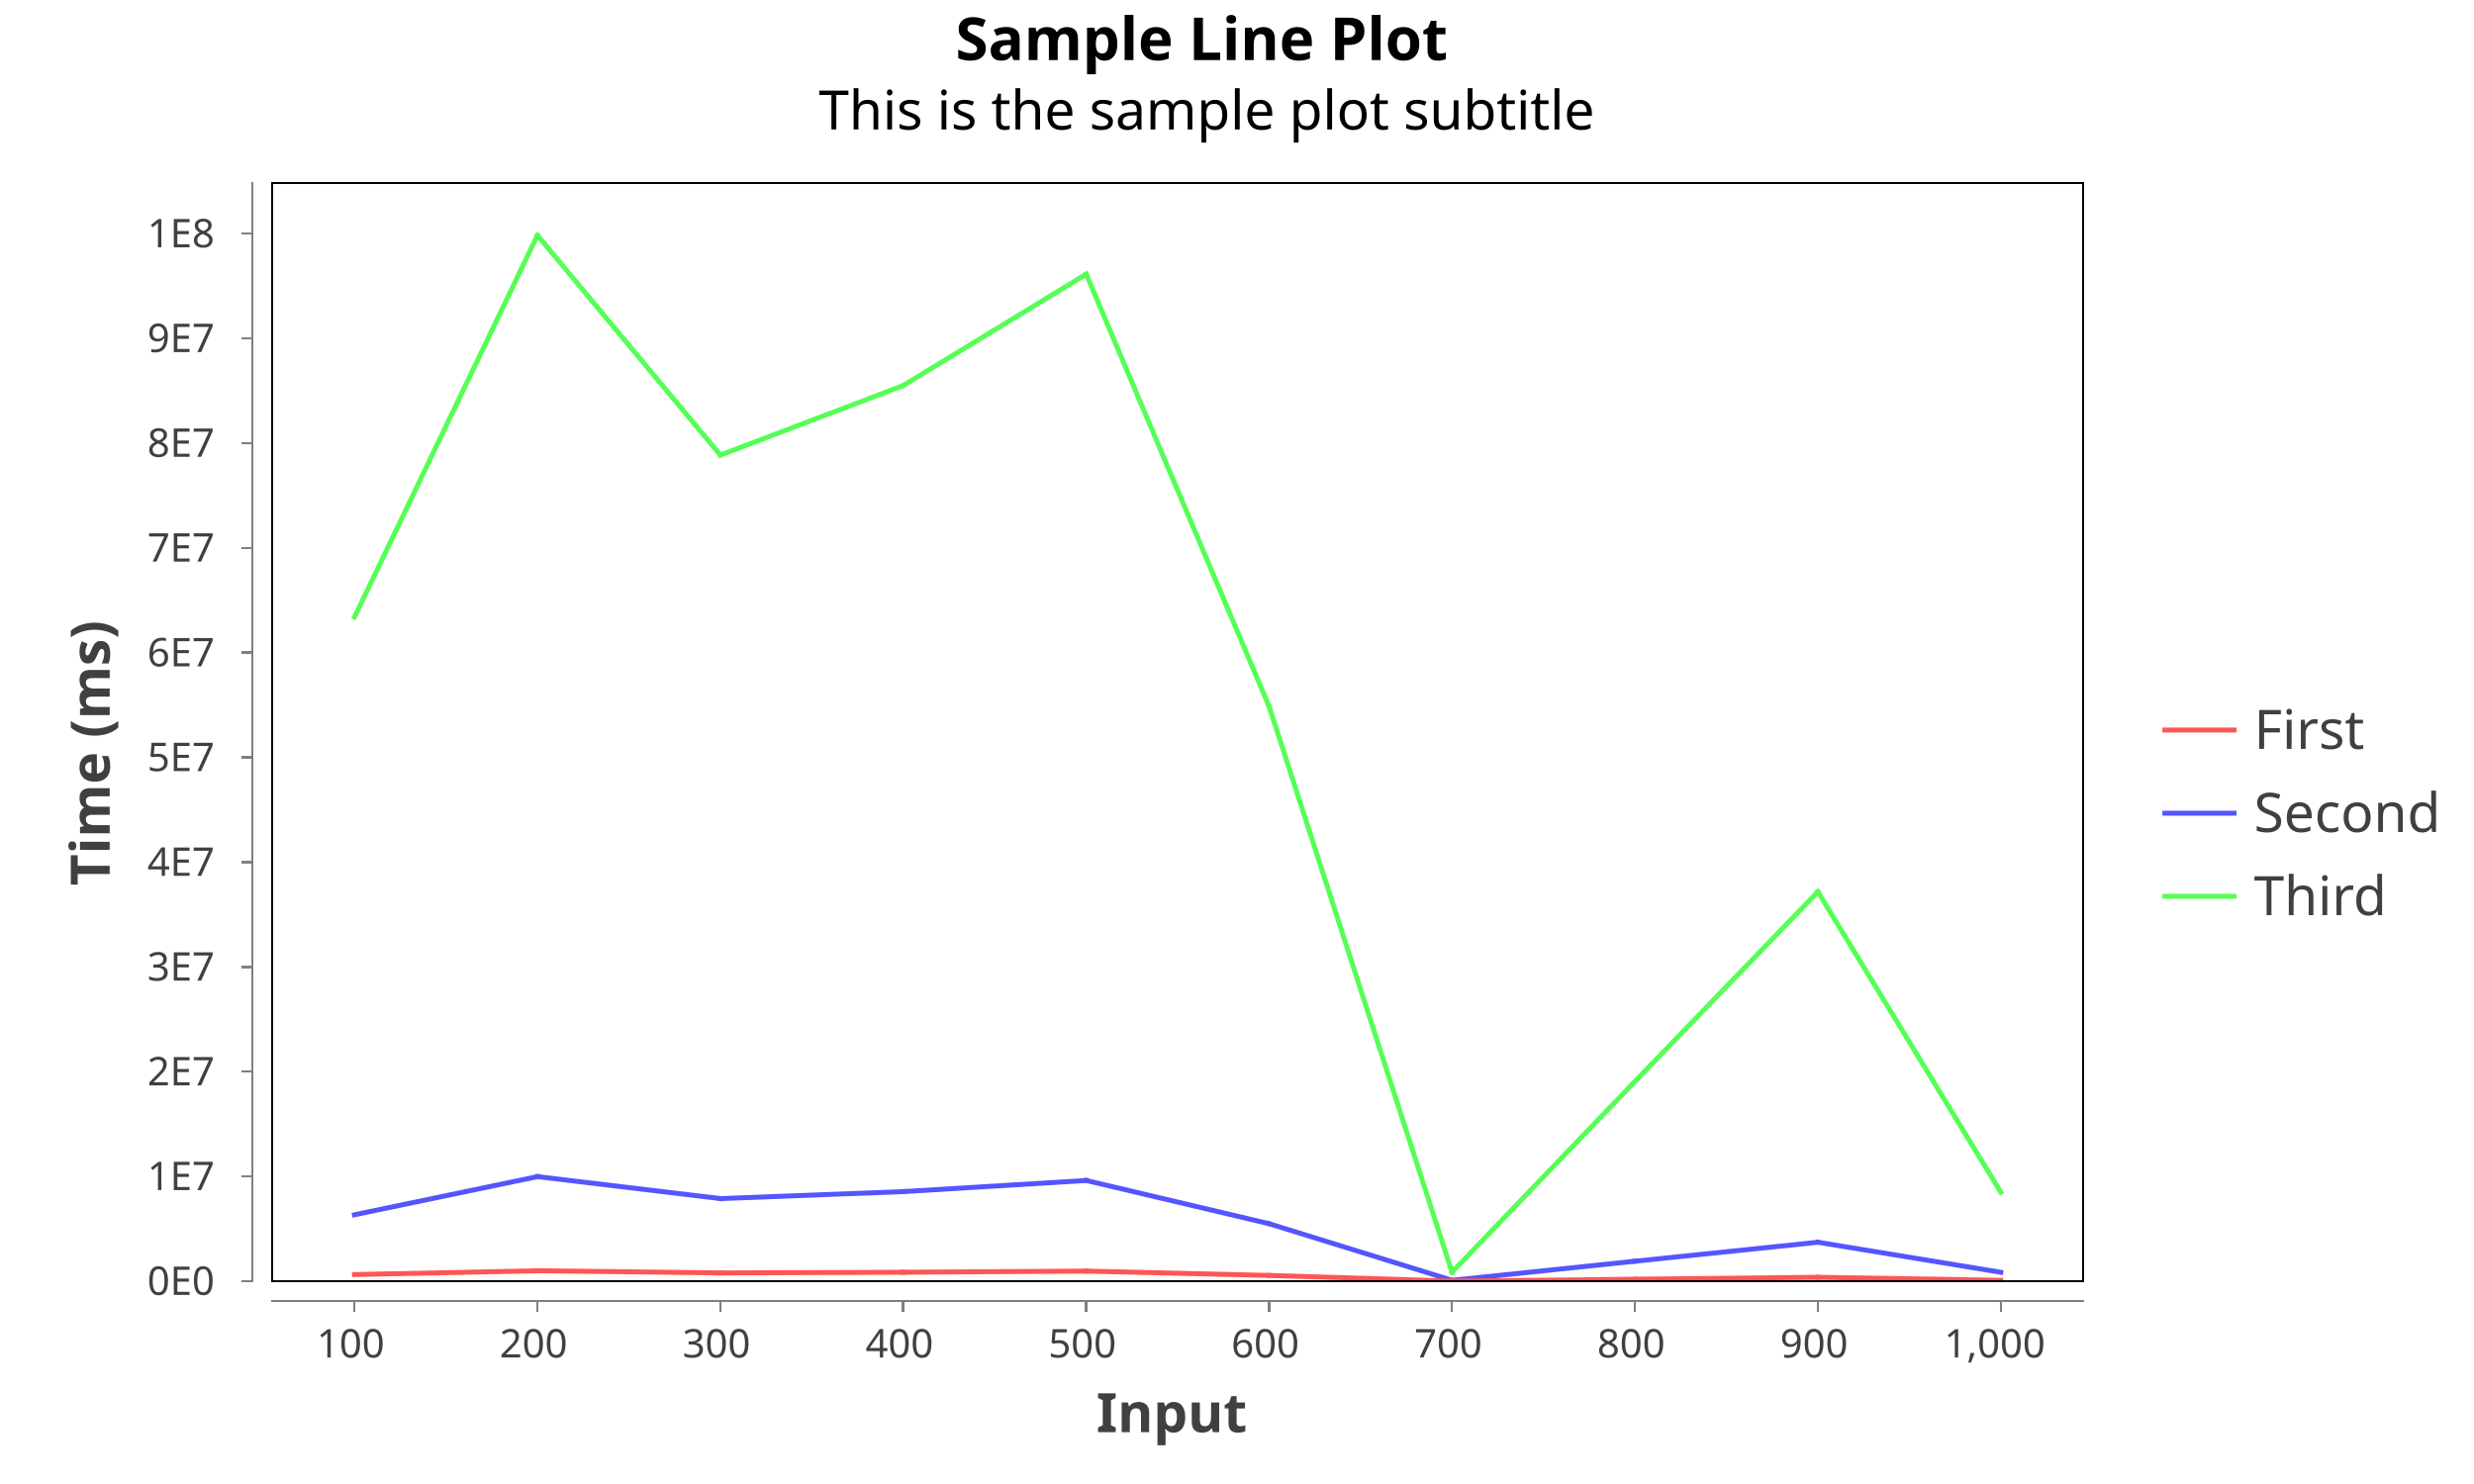
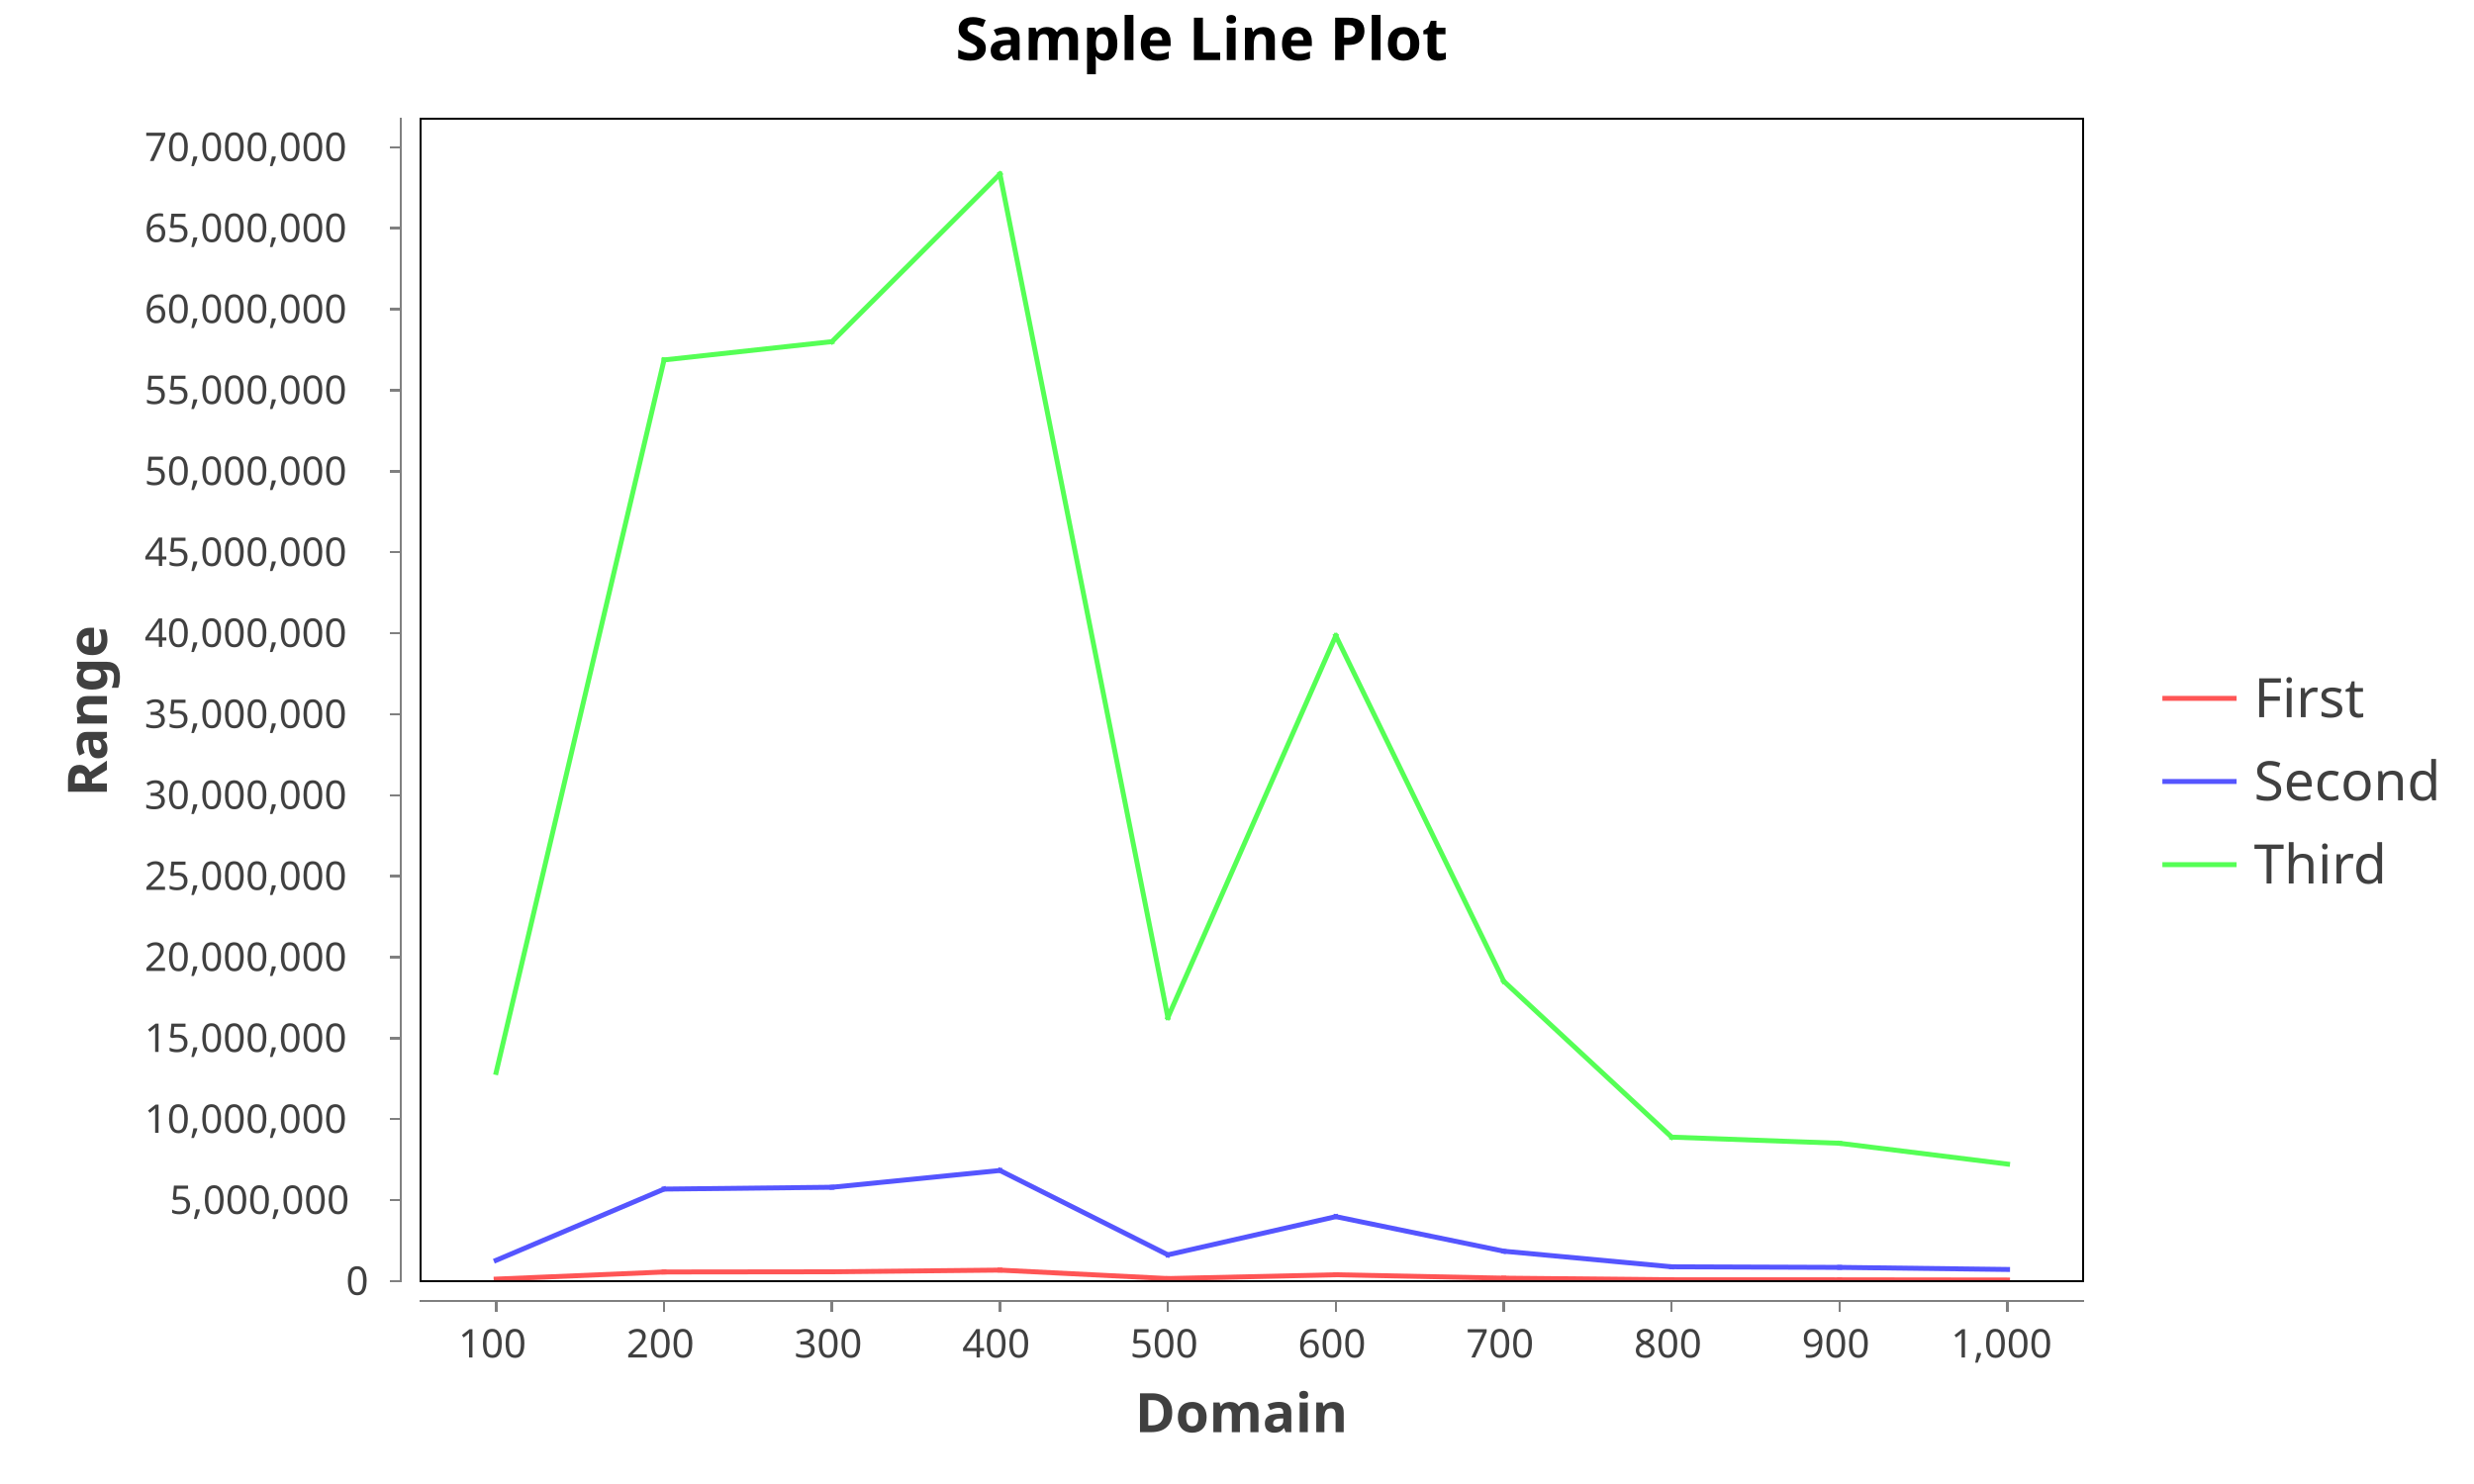
<svg xmlns="http://www.w3.org/2000/svg" width="500" height="300" text-rendering="auto" shape-rendering="auto">
  <defs>
-     <clipPath id="2156862948250clip-0">
+     <clipPath id="12282714325803clip-0">
      <path d="M 0 0 L 500 0 L 500 300 L 0 300 L 0 0 Z " />
    </clipPath>
-     <clipPath id="2156862948250clip-1">
-       <path d="M 166.36 129.64 L 166.36 629.64 L -133.64 629.64 L -133.64 129.64 L 166.36 129.64 Z " />
+     <clipPath id="12282714325803clip-1">
+       <path d="M 159.29 123.71 L 159.29 623.71 L -140.71 623.71 L -140.71 123.71 L 159.29 123.71 Z " />
    </clipPath>
-     <clipPath id="2156862948250clip-2">
-       <path d="M 55 37 L 55 259 L 421 259 L 421 37 Z " />
+     <clipPath id="12282714325803clip-2">
+       <path d="M 85 24 L 85 259 L 421 259 L 421 24 Z " />
    </clipPath>
  </defs>
-   <rect x="0" y="0" width="500" height="300" style="fill: rgb(255,255,255); fill-opacity: 1.0" transform="matrix(1,0,0,1,0,0)" clip-path="url(#2156862948250clip-0)" />
+   <rect x="0" y="0" width="500" height="300" style="fill: rgb(255,255,255); fill-opacity: 1.0" transform="matrix(1,0,0,1,0,0)" clip-path="url(#12282714325803clip-0)" />
  <g transform="matrix(1,0,0,1,0,0)">
-     <text x="193.11" y="12.14" style="fill: rgb(0,0,0); fill-opacity: 1.0; font-family: sans-serif; font-size: 12px; font-weight: bold; " clip-path="url(#2156862948250clip-0)">Sample Line Plot</text>
+     <text x="193.11" y="12.14" style="fill: rgb(0,0,0); fill-opacity: 1.0; font-family: sans-serif; font-size: 12px; font-weight: bold; " clip-path="url(#12282714325803clip-0)">Sample Line Plot</text>
+   </g>
+   <rect x="434.52" y="131.78" width="64.48" height="52.41" style="fill: rgb(255,255,255); fill-opacity: 1.0" transform="matrix(1,0,0,1,0,0)" clip-path="url(#12282714325803clip-0)" />
+   <g style="stroke-width: 1.0;stroke: rgb(255,85,85);stroke-opacity: 1.0;stroke-linecap: square;stroke-linejoin: bevel;shape-rendering:geometricPrecision;; fill: none" transform="matrix(1,0,0,1,0,0)" clip-path="url(#12282714325803clip-0)">
+     <path d="M 437.52 141.18 L 451.52 141.18" />
  </g>
  <g transform="matrix(1,0,0,1,0,0)">
-     <text x="165.47" y="26.18" style="fill: rgb(0,0,0); fill-opacity: 1.0; font-family: sans-serif; font-size: 11px; " clip-path="url(#2156862948250clip-0)">This is the sample plot subtitle</text>
+     <text x="455.52" y="144.99" style="fill: rgb(64,64,64); fill-opacity: 1.0; font-family: sans-serif; font-size: 11px; " clip-path="url(#12282714325803clip-0)">First</text>
  </g>
-   <rect x="434.52" y="138.18" width="64.48" height="52.41" style="fill: rgb(255,255,255); fill-opacity: 1.0" transform="matrix(1,0,0,1,0,0)" clip-path="url(#2156862948250clip-0)" />
-   <g style="stroke-width: 1.0;stroke: rgb(255,85,85);stroke-opacity: 1.0;stroke-linecap: square;stroke-linejoin: bevel;shape-rendering:geometricPrecision;; fill: none" transform="matrix(1,0,0,1,0,0)" clip-path="url(#2156862948250clip-0)">
-     <path d="M 437.52 147.58 L 451.52 147.58" />
+   <g style="stroke-width: 1.0;stroke: rgb(85,85,255);stroke-opacity: 1.0;stroke-linecap: square;stroke-linejoin: bevel;shape-rendering:geometricPrecision;; fill: none" transform="matrix(1,0,0,1,0,0)" clip-path="url(#12282714325803clip-0)">
+     <path d="M 437.52 157.98 L 451.52 157.98" />
  </g>
  <g transform="matrix(1,0,0,1,0,0)">
-     <text x="455.52" y="151.39" style="fill: rgb(64,64,64); fill-opacity: 1.0; font-family: sans-serif; font-size: 11px; " clip-path="url(#2156862948250clip-0)">First</text>
+     <text x="455.52" y="161.79" style="fill: rgb(64,64,64); fill-opacity: 1.0; font-family: sans-serif; font-size: 11px; " clip-path="url(#12282714325803clip-0)">Second</text>
  </g>
-   <g style="stroke-width: 1.0;stroke: rgb(85,85,255);stroke-opacity: 1.0;stroke-linecap: square;stroke-linejoin: bevel;shape-rendering:geometricPrecision;; fill: none" transform="matrix(1,0,0,1,0,0)" clip-path="url(#2156862948250clip-0)">
-     <path d="M 437.52 164.39 L 451.52 164.39" />
+   <g style="stroke-width: 1.0;stroke: rgb(85,255,85);stroke-opacity: 1.0;stroke-linecap: square;stroke-linejoin: bevel;shape-rendering:geometricPrecision;; fill: none" transform="matrix(1,0,0,1,0,0)" clip-path="url(#12282714325803clip-0)">
+     <path d="M 437.52 174.79 L 451.52 174.79" />
  </g>
  <g transform="matrix(1,0,0,1,0,0)">
-     <text x="455.52" y="168.19" style="fill: rgb(64,64,64); fill-opacity: 1.0; font-family: sans-serif; font-size: 11px; " clip-path="url(#2156862948250clip-0)">Second</text>
+     <text x="455.52" y="178.6" style="fill: rgb(64,64,64); fill-opacity: 1.0; font-family: sans-serif; font-size: 11px; " clip-path="url(#12282714325803clip-0)">Third</text>
  </g>
-   <g style="stroke-width: 1.0;stroke: rgb(85,255,85);stroke-opacity: 1.0;stroke-linecap: square;stroke-linejoin: bevel;shape-rendering:geometricPrecision;; fill: none" transform="matrix(1,0,0,1,0,0)" clip-path="url(#2156862948250clip-0)">
-     <path d="M 437.52 181.19 L 451.52 181.19" />
+   <rect x="85" y="24" width="336" height="235" style="fill: rgb(255,255,255); fill-opacity: 1.0" transform="matrix(1,0,0,1,0,0)" clip-path="url(#12282714325803clip-0)" />
+   <line x1="85" y1="263" x2="421" y2="263" style="stroke-width: 0.5;stroke: rgb(128,128,128);stroke-opacity: 1.0;stroke-linecap: square;shape-rendering:crispEdges;" transform="matrix(1,0,0,1,0,0)" clip-path="url(#12282714325803clip-0)" />
+   <g transform="matrix(1,0,0,1,0,0)">
+     <text x="92.64" y="274.43" style="fill: rgb(64,64,64); fill-opacity: 1.0; font-family: sans-serif; font-size: 8px; " clip-path="url(#12282714325803clip-0)">100</text>
  </g>
+   <line x1="100.27" y1="265" x2="100.27" y2="263" style="stroke-width: 0.5;stroke: rgb(128,128,128);stroke-opacity: 1.0;stroke-linecap: square;shape-rendering:crispEdges;" transform="matrix(1,0,0,1,0,0)" clip-path="url(#12282714325803clip-0)" />
  <g transform="matrix(1,0,0,1,0,0)">
-     <text x="455.52" y="185" style="fill: rgb(64,64,64); fill-opacity: 1.0; font-family: sans-serif; font-size: 11px; " clip-path="url(#2156862948250clip-0)">Third</text>
+     <text x="126.58" y="274.43" style="fill: rgb(64,64,64); fill-opacity: 1.0; font-family: sans-serif; font-size: 8px; " clip-path="url(#12282714325803clip-0)">200</text>
  </g>
-   <rect x="55" y="37" width="366" height="222" style="fill: rgb(255,255,255); fill-opacity: 1.0" transform="matrix(1,0,0,1,0,0)" clip-path="url(#2156862948250clip-0)" />
-   <line x1="55" y1="263" x2="421" y2="263" style="stroke-width: 0.5;stroke: rgb(128,128,128);stroke-opacity: 1.0;stroke-linecap: square;shape-rendering:crispEdges;" transform="matrix(1,0,0,1,0,0)" clip-path="url(#2156862948250clip-0)" />
+   <line x1="134.21" y1="265" x2="134.21" y2="263" style="stroke-width: 0.5;stroke: rgb(128,128,128);stroke-opacity: 1.0;stroke-linecap: square;shape-rendering:crispEdges;" transform="matrix(1,0,0,1,0,0)" clip-path="url(#12282714325803clip-0)" />
  <g transform="matrix(1,0,0,1,0,0)">
-     <text x="64" y="274.43" style="fill: rgb(64,64,64); fill-opacity: 1.0; font-family: sans-serif; font-size: 8px; " clip-path="url(#2156862948250clip-0)">100</text>
+     <text x="160.52" y="274.43" style="fill: rgb(64,64,64); fill-opacity: 1.0; font-family: sans-serif; font-size: 8px; " clip-path="url(#12282714325803clip-0)">300</text>
  </g>
-   <line x1="71.64" y1="265" x2="71.64" y2="263" style="stroke-width: 0.5;stroke: rgb(128,128,128);stroke-opacity: 1.0;stroke-linecap: square;shape-rendering:crispEdges;" transform="matrix(1,0,0,1,0,0)" clip-path="url(#2156862948250clip-0)" />
+   <line x1="168.15" y1="265" x2="168.15" y2="263" style="stroke-width: 0.5;stroke: rgb(128,128,128);stroke-opacity: 1.0;stroke-linecap: square;shape-rendering:crispEdges;" transform="matrix(1,0,0,1,0,0)" clip-path="url(#12282714325803clip-0)" />
  <g transform="matrix(1,0,0,1,0,0)">
-     <text x="100.97" y="274.43" style="fill: rgb(64,64,64); fill-opacity: 1.0; font-family: sans-serif; font-size: 8px; " clip-path="url(#2156862948250clip-0)">200</text>
+     <text x="194.46" y="274.43" style="fill: rgb(64,64,64); fill-opacity: 1.0; font-family: sans-serif; font-size: 8px; " clip-path="url(#12282714325803clip-0)">400</text>
  </g>
-   <line x1="108.61" y1="265" x2="108.61" y2="263" style="stroke-width: 0.5;stroke: rgb(128,128,128);stroke-opacity: 1.0;stroke-linecap: square;shape-rendering:crispEdges;" transform="matrix(1,0,0,1,0,0)" clip-path="url(#2156862948250clip-0)" />
+   <line x1="202.09" y1="265" x2="202.09" y2="263" style="stroke-width: 0.5;stroke: rgb(128,128,128);stroke-opacity: 1.0;stroke-linecap: square;shape-rendering:crispEdges;" transform="matrix(1,0,0,1,0,0)" clip-path="url(#12282714325803clip-0)" />
  <g transform="matrix(1,0,0,1,0,0)">
-     <text x="137.94" y="274.43" style="fill: rgb(64,64,64); fill-opacity: 1.0; font-family: sans-serif; font-size: 8px; " clip-path="url(#2156862948250clip-0)">300</text>
+     <text x="228.4" y="274.43" style="fill: rgb(64,64,64); fill-opacity: 1.0; font-family: sans-serif; font-size: 8px; " clip-path="url(#12282714325803clip-0)">500</text>
  </g>
-   <line x1="145.58" y1="265" x2="145.58" y2="263" style="stroke-width: 0.5;stroke: rgb(128,128,128);stroke-opacity: 1.0;stroke-linecap: square;shape-rendering:crispEdges;" transform="matrix(1,0,0,1,0,0)" clip-path="url(#2156862948250clip-0)" />
+   <line x1="236.03" y1="265" x2="236.03" y2="263" style="stroke-width: 0.5;stroke: rgb(128,128,128);stroke-opacity: 1.0;stroke-linecap: square;shape-rendering:crispEdges;" transform="matrix(1,0,0,1,0,0)" clip-path="url(#12282714325803clip-0)" />
  <g transform="matrix(1,0,0,1,0,0)">
-     <text x="174.91" y="274.43" style="fill: rgb(64,64,64); fill-opacity: 1.0; font-family: sans-serif; font-size: 8px; " clip-path="url(#2156862948250clip-0)">400</text>
+     <text x="262.33" y="274.43" style="fill: rgb(64,64,64); fill-opacity: 1.0; font-family: sans-serif; font-size: 8px; " clip-path="url(#12282714325803clip-0)">600</text>
  </g>
-   <line x1="182.55" y1="265" x2="182.55" y2="263" style="stroke-width: 0.5;stroke: rgb(128,128,128);stroke-opacity: 1.0;stroke-linecap: square;shape-rendering:crispEdges;" transform="matrix(1,0,0,1,0,0)" clip-path="url(#2156862948250clip-0)" />
+   <line x1="269.97" y1="265" x2="269.97" y2="263" style="stroke-width: 0.5;stroke: rgb(128,128,128);stroke-opacity: 1.0;stroke-linecap: square;shape-rendering:crispEdges;" transform="matrix(1,0,0,1,0,0)" clip-path="url(#12282714325803clip-0)" />
  <g transform="matrix(1,0,0,1,0,0)">
-     <text x="211.88" y="274.43" style="fill: rgb(64,64,64); fill-opacity: 1.0; font-family: sans-serif; font-size: 8px; " clip-path="url(#2156862948250clip-0)">500</text>
+     <text x="296.27" y="274.43" style="fill: rgb(64,64,64); fill-opacity: 1.0; font-family: sans-serif; font-size: 8px; " clip-path="url(#12282714325803clip-0)">700</text>
  </g>
-   <line x1="219.52" y1="265" x2="219.52" y2="263" style="stroke-width: 0.5;stroke: rgb(128,128,128);stroke-opacity: 1.0;stroke-linecap: square;shape-rendering:crispEdges;" transform="matrix(1,0,0,1,0,0)" clip-path="url(#2156862948250clip-0)" />
+   <line x1="303.91" y1="265" x2="303.91" y2="263" style="stroke-width: 0.5;stroke: rgb(128,128,128);stroke-opacity: 1.0;stroke-linecap: square;shape-rendering:crispEdges;" transform="matrix(1,0,0,1,0,0)" clip-path="url(#12282714325803clip-0)" />
  <g transform="matrix(1,0,0,1,0,0)">
-     <text x="248.85" y="274.43" style="fill: rgb(64,64,64); fill-opacity: 1.0; font-family: sans-serif; font-size: 8px; " clip-path="url(#2156862948250clip-0)">600</text>
+     <text x="330.21" y="274.43" style="fill: rgb(64,64,64); fill-opacity: 1.0; font-family: sans-serif; font-size: 8px; " clip-path="url(#12282714325803clip-0)">800</text>
  </g>
-   <line x1="256.48" y1="265" x2="256.48" y2="263" style="stroke-width: 0.5;stroke: rgb(128,128,128);stroke-opacity: 1.0;stroke-linecap: square;shape-rendering:crispEdges;" transform="matrix(1,0,0,1,0,0)" clip-path="url(#2156862948250clip-0)" />
+   <line x1="337.85" y1="265" x2="337.85" y2="263" style="stroke-width: 0.5;stroke: rgb(128,128,128);stroke-opacity: 1.0;stroke-linecap: square;shape-rendering:crispEdges;" transform="matrix(1,0,0,1,0,0)" clip-path="url(#12282714325803clip-0)" />
  <g transform="matrix(1,0,0,1,0,0)">
-     <text x="285.82" y="274.43" style="fill: rgb(64,64,64); fill-opacity: 1.0; font-family: sans-serif; font-size: 8px; " clip-path="url(#2156862948250clip-0)">700</text>
+     <text x="364.15" y="274.43" style="fill: rgb(64,64,64); fill-opacity: 1.0; font-family: sans-serif; font-size: 8px; " clip-path="url(#12282714325803clip-0)">900</text>
  </g>
-   <line x1="293.45" y1="265" x2="293.45" y2="263" style="stroke-width: 0.5;stroke: rgb(128,128,128);stroke-opacity: 1.0;stroke-linecap: square;shape-rendering:crispEdges;" transform="matrix(1,0,0,1,0,0)" clip-path="url(#2156862948250clip-0)" />
+   <line x1="371.79" y1="265" x2="371.79" y2="263" style="stroke-width: 0.5;stroke: rgb(128,128,128);stroke-opacity: 1.0;stroke-linecap: square;shape-rendering:crispEdges;" transform="matrix(1,0,0,1,0,0)" clip-path="url(#12282714325803clip-0)" />
  <g transform="matrix(1,0,0,1,0,0)">
-     <text x="322.79" y="274.43" style="fill: rgb(64,64,64); fill-opacity: 1.0; font-family: sans-serif; font-size: 8px; " clip-path="url(#2156862948250clip-0)">800</text>
+     <text x="394.28" y="274.43" style="fill: rgb(64,64,64); fill-opacity: 1.0; font-family: sans-serif; font-size: 8px; " clip-path="url(#12282714325803clip-0)">1,000</text>
  </g>
-   <line x1="330.42" y1="265" x2="330.42" y2="263" style="stroke-width: 0.5;stroke: rgb(128,128,128);stroke-opacity: 1.0;stroke-linecap: square;shape-rendering:crispEdges;" transform="matrix(1,0,0,1,0,0)" clip-path="url(#2156862948250clip-0)" />
+   <line x1="405.73" y1="265" x2="405.73" y2="263" style="stroke-width: 0.5;stroke: rgb(128,128,128);stroke-opacity: 1.0;stroke-linecap: square;shape-rendering:crispEdges;" transform="matrix(1,0,0,1,0,0)" clip-path="url(#12282714325803clip-0)" />
  <g transform="matrix(1,0,0,1,0,0)">
-     <text x="359.76" y="274.43" style="fill: rgb(64,64,64); fill-opacity: 1.0; font-family: sans-serif; font-size: 8px; " clip-path="url(#2156862948250clip-0)">900</text>
+     <text x="229.41" y="289.52" style="fill: rgb(64,64,64); fill-opacity: 1.0; font-family: sans-serif; font-size: 11px; font-weight: bold; " clip-path="url(#12282714325803clip-0)">Domain</text>
  </g>
-   <line x1="367.39" y1="265" x2="367.39" y2="263" style="stroke-width: 0.5;stroke: rgb(128,128,128);stroke-opacity: 1.0;stroke-linecap: square;shape-rendering:crispEdges;" transform="matrix(1,0,0,1,0,0)" clip-path="url(#2156862948250clip-0)" />
+   <line x1="81" y1="24" x2="81" y2="259" style="stroke-width: 0.5;stroke: rgb(128,128,128);stroke-opacity: 1.0;stroke-linecap: square;shape-rendering:crispEdges;" transform="matrix(1,0,0,1,0,0)" clip-path="url(#12282714325803clip-0)" />
  <g transform="matrix(1,0,0,1,0,0)">
-     <text x="392.91" y="274.43" style="fill: rgb(64,64,64); fill-opacity: 1.0; font-family: sans-serif; font-size: 8px; " clip-path="url(#2156862948250clip-0)">1,000</text>
+     <text x="69.91" y="261.77" style="fill: rgb(64,64,64); fill-opacity: 1.0; font-family: sans-serif; font-size: 8px; " clip-path="url(#12282714325803clip-0)">0</text>
  </g>
-   <line x1="404.36" y1="265" x2="404.36" y2="263" style="stroke-width: 0.5;stroke: rgb(128,128,128);stroke-opacity: 1.0;stroke-linecap: square;shape-rendering:crispEdges;" transform="matrix(1,0,0,1,0,0)" clip-path="url(#2156862948250clip-0)" />
+   <line x1="79" y1="259" x2="81" y2="259" style="stroke-width: 0.5;stroke: rgb(128,128,128);stroke-opacity: 1.0;stroke-linecap: square;shape-rendering:crispEdges;" transform="matrix(1,0,0,1,0,0)" clip-path="url(#12282714325803clip-0)" />
  <g transform="matrix(1,0,0,1,0,0)">
-     <text x="221.56" y="289.52" style="fill: rgb(64,64,64); fill-opacity: 1.0; font-family: sans-serif; font-size: 11px; font-weight: bold; " clip-path="url(#2156862948250clip-0)">Input</text>
+     <text x="34.29" y="245.4" style="fill: rgb(64,64,64); fill-opacity: 1.0; font-family: sans-serif; font-size: 8px; " clip-path="url(#12282714325803clip-0)">5,000,000</text>
  </g>
-   <line x1="51" y1="37" x2="51" y2="259" style="stroke-width: 0.5;stroke: rgb(128,128,128);stroke-opacity: 1.0;stroke-linecap: square;shape-rendering:crispEdges;" transform="matrix(1,0,0,1,0,0)" clip-path="url(#2156862948250clip-0)" />
+   <line x1="79" y1="242.63" x2="81" y2="242.63" style="stroke-width: 0.5;stroke: rgb(128,128,128);stroke-opacity: 1.0;stroke-linecap: square;shape-rendering:crispEdges;" transform="matrix(1,0,0,1,0,0)" clip-path="url(#12282714325803clip-0)" />
  <g transform="matrix(1,0,0,1,0,0)">
-     <text x="29.77" y="261.77" style="fill: rgb(64,64,64); fill-opacity: 1.0; font-family: sans-serif; font-size: 8px; " clip-path="url(#2156862948250clip-0)">0E0</text>
+     <text x="29.2" y="229.02" style="fill: rgb(64,64,64); fill-opacity: 1.0; font-family: sans-serif; font-size: 8px; " clip-path="url(#12282714325803clip-0)">10,000,000</text>
  </g>
-   <line x1="49" y1="259" x2="51" y2="259" style="stroke-width: 0.5;stroke: rgb(128,128,128);stroke-opacity: 1.0;stroke-linecap: square;shape-rendering:crispEdges;" transform="matrix(1,0,0,1,0,0)" clip-path="url(#2156862948250clip-0)" />
+   <line x1="79" y1="226.25" x2="81" y2="226.25" style="stroke-width: 0.5;stroke: rgb(128,128,128);stroke-opacity: 1.0;stroke-linecap: square;shape-rendering:crispEdges;" transform="matrix(1,0,0,1,0,0)" clip-path="url(#12282714325803clip-0)" />
  <g transform="matrix(1,0,0,1,0,0)">
-     <text x="29.77" y="240.59" style="fill: rgb(64,64,64); fill-opacity: 1.0; font-family: sans-serif; font-size: 8px; " clip-path="url(#2156862948250clip-0)">1E7</text>
+     <text x="29.2" y="212.65" style="fill: rgb(64,64,64); fill-opacity: 1.0; font-family: sans-serif; font-size: 8px; " clip-path="url(#12282714325803clip-0)">15,000,000</text>
  </g>
-   <line x1="49" y1="237.82" x2="51" y2="237.82" style="stroke-width: 0.5;stroke: rgb(128,128,128);stroke-opacity: 1.0;stroke-linecap: square;shape-rendering:crispEdges;" transform="matrix(1,0,0,1,0,0)" clip-path="url(#2156862948250clip-0)" />
+   <line x1="79" y1="209.88" x2="81" y2="209.88" style="stroke-width: 0.5;stroke: rgb(128,128,128);stroke-opacity: 1.0;stroke-linecap: square;shape-rendering:crispEdges;" transform="matrix(1,0,0,1,0,0)" clip-path="url(#12282714325803clip-0)" />
  <g transform="matrix(1,0,0,1,0,0)">
-     <text x="29.77" y="219.41" style="fill: rgb(64,64,64); fill-opacity: 1.0; font-family: sans-serif; font-size: 8px; " clip-path="url(#2156862948250clip-0)">2E7</text>
+     <text x="29.2" y="196.28" style="fill: rgb(64,64,64); fill-opacity: 1.0; font-family: sans-serif; font-size: 8px; " clip-path="url(#12282714325803clip-0)">20,000,000</text>
  </g>
-   <line x1="49" y1="216.65" x2="51" y2="216.65" style="stroke-width: 0.5;stroke: rgb(128,128,128);stroke-opacity: 1.0;stroke-linecap: square;shape-rendering:crispEdges;" transform="matrix(1,0,0,1,0,0)" clip-path="url(#2156862948250clip-0)" />
+   <line x1="79" y1="193.51" x2="81" y2="193.51" style="stroke-width: 0.5;stroke: rgb(128,128,128);stroke-opacity: 1.0;stroke-linecap: square;shape-rendering:crispEdges;" transform="matrix(1,0,0,1,0,0)" clip-path="url(#12282714325803clip-0)" />
  <g transform="matrix(1,0,0,1,0,0)">
-     <text x="29.77" y="198.24" style="fill: rgb(64,64,64); fill-opacity: 1.0; font-family: sans-serif; font-size: 8px; " clip-path="url(#2156862948250clip-0)">3E7</text>
+     <text x="29.2" y="179.9" style="fill: rgb(64,64,64); fill-opacity: 1.0; font-family: sans-serif; font-size: 8px; " clip-path="url(#12282714325803clip-0)">25,000,000</text>
  </g>
-   <line x1="49" y1="195.47" x2="51" y2="195.47" style="stroke-width: 0.5;stroke: rgb(128,128,128);stroke-opacity: 1.0;stroke-linecap: square;shape-rendering:crispEdges;" transform="matrix(1,0,0,1,0,0)" clip-path="url(#2156862948250clip-0)" />
+   <line x1="79" y1="177.13" x2="81" y2="177.13" style="stroke-width: 0.5;stroke: rgb(128,128,128);stroke-opacity: 1.0;stroke-linecap: square;shape-rendering:crispEdges;" transform="matrix(1,0,0,1,0,0)" clip-path="url(#12282714325803clip-0)" />
  <g transform="matrix(1,0,0,1,0,0)">
-     <text x="29.77" y="177.06" style="fill: rgb(64,64,64); fill-opacity: 1.0; font-family: sans-serif; font-size: 8px; " clip-path="url(#2156862948250clip-0)">4E7</text>
+     <text x="29.2" y="163.53" style="fill: rgb(64,64,64); fill-opacity: 1.0; font-family: sans-serif; font-size: 8px; " clip-path="url(#12282714325803clip-0)">30,000,000</text>
  </g>
-   <line x1="49" y1="174.29" x2="51" y2="174.29" style="stroke-width: 0.5;stroke: rgb(128,128,128);stroke-opacity: 1.0;stroke-linecap: square;shape-rendering:crispEdges;" transform="matrix(1,0,0,1,0,0)" clip-path="url(#2156862948250clip-0)" />
+   <line x1="79" y1="160.76" x2="81" y2="160.76" style="stroke-width: 0.5;stroke: rgb(128,128,128);stroke-opacity: 1.0;stroke-linecap: square;shape-rendering:crispEdges;" transform="matrix(1,0,0,1,0,0)" clip-path="url(#12282714325803clip-0)" />
  <g transform="matrix(1,0,0,1,0,0)">
-     <text x="29.77" y="155.88" style="fill: rgb(64,64,64); fill-opacity: 1.0; font-family: sans-serif; font-size: 8px; " clip-path="url(#2156862948250clip-0)">5E7</text>
+     <text x="29.2" y="147.16" style="fill: rgb(64,64,64); fill-opacity: 1.0; font-family: sans-serif; font-size: 8px; " clip-path="url(#12282714325803clip-0)">35,000,000</text>
  </g>
-   <line x1="49" y1="153.11" x2="51" y2="153.11" style="stroke-width: 0.5;stroke: rgb(128,128,128);stroke-opacity: 1.0;stroke-linecap: square;shape-rendering:crispEdges;" transform="matrix(1,0,0,1,0,0)" clip-path="url(#2156862948250clip-0)" />
+   <line x1="79" y1="144.39" x2="81" y2="144.39" style="stroke-width: 0.5;stroke: rgb(128,128,128);stroke-opacity: 1.0;stroke-linecap: square;shape-rendering:crispEdges;" transform="matrix(1,0,0,1,0,0)" clip-path="url(#12282714325803clip-0)" />
  <g transform="matrix(1,0,0,1,0,0)">
-     <text x="29.77" y="134.71" style="fill: rgb(64,64,64); fill-opacity: 1.0; font-family: sans-serif; font-size: 8px; " clip-path="url(#2156862948250clip-0)">6E7</text>
+     <text x="29.2" y="130.78" style="fill: rgb(64,64,64); fill-opacity: 1.0; font-family: sans-serif; font-size: 8px; " clip-path="url(#12282714325803clip-0)">40,000,000</text>
  </g>
-   <line x1="49" y1="131.94" x2="51" y2="131.94" style="stroke-width: 0.5;stroke: rgb(128,128,128);stroke-opacity: 1.0;stroke-linecap: square;shape-rendering:crispEdges;" transform="matrix(1,0,0,1,0,0)" clip-path="url(#2156862948250clip-0)" />
+   <line x1="79" y1="128.01" x2="81" y2="128.01" style="stroke-width: 0.5;stroke: rgb(128,128,128);stroke-opacity: 1.0;stroke-linecap: square;shape-rendering:crispEdges;" transform="matrix(1,0,0,1,0,0)" clip-path="url(#12282714325803clip-0)" />
  <g transform="matrix(1,0,0,1,0,0)">
-     <text x="29.77" y="113.53" style="fill: rgb(64,64,64); fill-opacity: 1.0; font-family: sans-serif; font-size: 8px; " clip-path="url(#2156862948250clip-0)">7E7</text>
+     <text x="29.2" y="114.41" style="fill: rgb(64,64,64); fill-opacity: 1.0; font-family: sans-serif; font-size: 8px; " clip-path="url(#12282714325803clip-0)">45,000,000</text>
  </g>
-   <line x1="49" y1="110.76" x2="51" y2="110.76" style="stroke-width: 0.5;stroke: rgb(128,128,128);stroke-opacity: 1.0;stroke-linecap: square;shape-rendering:crispEdges;" transform="matrix(1,0,0,1,0,0)" clip-path="url(#2156862948250clip-0)" />
+   <line x1="79" y1="111.64" x2="81" y2="111.64" style="stroke-width: 0.5;stroke: rgb(128,128,128);stroke-opacity: 1.0;stroke-linecap: square;shape-rendering:crispEdges;" transform="matrix(1,0,0,1,0,0)" clip-path="url(#12282714325803clip-0)" />
  <g transform="matrix(1,0,0,1,0,0)">
-     <text x="29.77" y="92.35" style="fill: rgb(64,64,64); fill-opacity: 1.0; font-family: sans-serif; font-size: 8px; " clip-path="url(#2156862948250clip-0)">8E7</text>
+     <text x="29.2" y="98.04" style="fill: rgb(64,64,64); fill-opacity: 1.0; font-family: sans-serif; font-size: 8px; " clip-path="url(#12282714325803clip-0)">50,000,000</text>
  </g>
-   <line x1="49" y1="89.58" x2="51" y2="89.58" style="stroke-width: 0.5;stroke: rgb(128,128,128);stroke-opacity: 1.0;stroke-linecap: square;shape-rendering:crispEdges;" transform="matrix(1,0,0,1,0,0)" clip-path="url(#2156862948250clip-0)" />
+   <line x1="79" y1="95.27" x2="81" y2="95.27" style="stroke-width: 0.5;stroke: rgb(128,128,128);stroke-opacity: 1.0;stroke-linecap: square;shape-rendering:crispEdges;" transform="matrix(1,0,0,1,0,0)" clip-path="url(#12282714325803clip-0)" />
  <g transform="matrix(1,0,0,1,0,0)">
-     <text x="29.77" y="71.17" style="fill: rgb(64,64,64); fill-opacity: 1.0; font-family: sans-serif; font-size: 8px; " clip-path="url(#2156862948250clip-0)">9E7</text>
+     <text x="29.2" y="81.66" style="fill: rgb(64,64,64); fill-opacity: 1.0; font-family: sans-serif; font-size: 8px; " clip-path="url(#12282714325803clip-0)">55,000,000</text>
  </g>
-   <line x1="49" y1="68.4" x2="51" y2="68.4" style="stroke-width: 0.5;stroke: rgb(128,128,128);stroke-opacity: 1.0;stroke-linecap: square;shape-rendering:crispEdges;" transform="matrix(1,0,0,1,0,0)" clip-path="url(#2156862948250clip-0)" />
+   <line x1="79" y1="78.9" x2="81" y2="78.9" style="stroke-width: 0.5;stroke: rgb(128,128,128);stroke-opacity: 1.0;stroke-linecap: square;shape-rendering:crispEdges;" transform="matrix(1,0,0,1,0,0)" clip-path="url(#12282714325803clip-0)" />
  <g transform="matrix(1,0,0,1,0,0)">
-     <text x="29.77" y="50" style="fill: rgb(64,64,64); fill-opacity: 1.0; font-family: sans-serif; font-size: 8px; " clip-path="url(#2156862948250clip-0)">1E8</text>
+     <text x="29.2" y="65.29" style="fill: rgb(64,64,64); fill-opacity: 1.0; font-family: sans-serif; font-size: 8px; " clip-path="url(#12282714325803clip-0)">60,000,000</text>
  </g>
-   <line x1="49" y1="47.23" x2="51" y2="47.23" style="stroke-width: 0.5;stroke: rgb(128,128,128);stroke-opacity: 1.0;stroke-linecap: square;shape-rendering:crispEdges;" transform="matrix(1,0,0,1,0,0)" clip-path="url(#2156862948250clip-0)" />
-   <g transform="matrix(0,-1,1,0,-129.6367,166.3633)">
-     <text x="-12.68" y="151.81" style="fill: rgb(64,64,64); fill-opacity: 1.0; font-family: sans-serif; font-size: 11px; font-weight: bold; " clip-path="url(#2156862948250clip-1)">Time (ms)</text>
+   <line x1="79" y1="62.52" x2="81" y2="62.52" style="stroke-width: 0.5;stroke: rgb(128,128,128);stroke-opacity: 1.0;stroke-linecap: square;shape-rendering:crispEdges;" transform="matrix(1,0,0,1,0,0)" clip-path="url(#12282714325803clip-0)" />
+   <g transform="matrix(1,0,0,1,0,0)">
+     <text x="29.2" y="48.92" style="fill: rgb(64,64,64); fill-opacity: 1.0; font-family: sans-serif; font-size: 8px; " clip-path="url(#12282714325803clip-0)">65,000,000</text>
  </g>
-   <line x1="71.64" y1="124.75" x2="108.61" y2="47.57" style="stroke-width: 1.0;stroke: rgb(85,255,85);stroke-opacity: 1.0;stroke-linecap: square;stroke-linejoin: bevel;shape-rendering:geometricPrecision;" transform="matrix(1,0,0,1,0,0)" clip-path="url(#2156862948250clip-2)" />
-   <line x1="108.61" y1="47.57" x2="145.58" y2="91.99" style="stroke-width: 1.0;stroke: rgb(85,255,85);stroke-opacity: 1.0;stroke-linecap: square;stroke-linejoin: bevel;shape-rendering:geometricPrecision;" transform="matrix(1,0,0,1,0,0)" clip-path="url(#2156862948250clip-2)" />
-   <line x1="145.58" y1="91.99" x2="182.55" y2="77.93" style="stroke-width: 1.0;stroke: rgb(85,255,85);stroke-opacity: 1.0;stroke-linecap: square;stroke-linejoin: bevel;shape-rendering:geometricPrecision;" transform="matrix(1,0,0,1,0,0)" clip-path="url(#2156862948250clip-2)" />
-   <line x1="182.55" y1="77.93" x2="219.52" y2="55.42" style="stroke-width: 1.0;stroke: rgb(85,255,85);stroke-opacity: 1.0;stroke-linecap: square;stroke-linejoin: bevel;shape-rendering:geometricPrecision;" transform="matrix(1,0,0,1,0,0)" clip-path="url(#2156862948250clip-2)" />
-   <line x1="219.52" y1="55.42" x2="256.48" y2="142.79" style="stroke-width: 1.0;stroke: rgb(85,255,85);stroke-opacity: 1.0;stroke-linecap: square;stroke-linejoin: bevel;shape-rendering:geometricPrecision;" transform="matrix(1,0,0,1,0,0)" clip-path="url(#2156862948250clip-2)" />
-   <line x1="256.48" y1="142.79" x2="293.45" y2="257.17" style="stroke-width: 1.0;stroke: rgb(85,255,85);stroke-opacity: 1.0;stroke-linecap: square;stroke-linejoin: bevel;shape-rendering:geometricPrecision;" transform="matrix(1,0,0,1,0,0)" clip-path="url(#2156862948250clip-2)" />
-   <line x1="293.45" y1="257.17" x2="330.42" y2="218.62" style="stroke-width: 1.0;stroke: rgb(85,255,85);stroke-opacity: 1.0;stroke-linecap: square;stroke-linejoin: bevel;shape-rendering:geometricPrecision;" transform="matrix(1,0,0,1,0,0)" clip-path="url(#2156862948250clip-2)" />
-   <line x1="330.42" y1="218.62" x2="367.39" y2="180.27" style="stroke-width: 1.0;stroke: rgb(85,255,85);stroke-opacity: 1.0;stroke-linecap: square;stroke-linejoin: bevel;shape-rendering:geometricPrecision;" transform="matrix(1,0,0,1,0,0)" clip-path="url(#2156862948250clip-2)" />
-   <line x1="367.39" y1="180.27" x2="404.36" y2="241" style="stroke-width: 1.0;stroke: rgb(85,255,85);stroke-opacity: 1.0;stroke-linecap: square;stroke-linejoin: bevel;shape-rendering:geometricPrecision;" transform="matrix(1,0,0,1,0,0)" clip-path="url(#2156862948250clip-2)" />
-   <line x1="71.64" y1="245.57" x2="108.61" y2="237.86" style="stroke-width: 1.0;stroke: rgb(85,85,255);stroke-opacity: 1.0;stroke-linecap: square;stroke-linejoin: bevel;shape-rendering:geometricPrecision;" transform="matrix(1,0,0,1,0,0)" clip-path="url(#2156862948250clip-2)" />
-   <line x1="108.61" y1="237.86" x2="145.58" y2="242.3" style="stroke-width: 1.0;stroke: rgb(85,85,255);stroke-opacity: 1.0;stroke-linecap: square;stroke-linejoin: bevel;shape-rendering:geometricPrecision;" transform="matrix(1,0,0,1,0,0)" clip-path="url(#2156862948250clip-2)" />
-   <line x1="145.58" y1="242.3" x2="182.55" y2="240.89" style="stroke-width: 1.0;stroke: rgb(85,85,255);stroke-opacity: 1.0;stroke-linecap: square;stroke-linejoin: bevel;shape-rendering:geometricPrecision;" transform="matrix(1,0,0,1,0,0)" clip-path="url(#2156862948250clip-2)" />
-   <line x1="182.55" y1="240.89" x2="219.52" y2="238.64" style="stroke-width: 1.0;stroke: rgb(85,85,255);stroke-opacity: 1.0;stroke-linecap: square;stroke-linejoin: bevel;shape-rendering:geometricPrecision;" transform="matrix(1,0,0,1,0,0)" clip-path="url(#2156862948250clip-2)" />
-   <line x1="219.52" y1="238.64" x2="256.48" y2="247.38" style="stroke-width: 1.0;stroke: rgb(85,85,255);stroke-opacity: 1.0;stroke-linecap: square;stroke-linejoin: bevel;shape-rendering:geometricPrecision;" transform="matrix(1,0,0,1,0,0)" clip-path="url(#2156862948250clip-2)" />
-   <line x1="256.48" y1="247.38" x2="293.45" y2="258.82" style="stroke-width: 1.0;stroke: rgb(85,85,255);stroke-opacity: 1.0;stroke-linecap: square;stroke-linejoin: bevel;shape-rendering:geometricPrecision;" transform="matrix(1,0,0,1,0,0)" clip-path="url(#2156862948250clip-2)" />
-   <line x1="293.45" y1="258.82" x2="330.42" y2="254.96" style="stroke-width: 1.0;stroke: rgb(85,85,255);stroke-opacity: 1.0;stroke-linecap: square;stroke-linejoin: bevel;shape-rendering:geometricPrecision;" transform="matrix(1,0,0,1,0,0)" clip-path="url(#2156862948250clip-2)" />
-   <line x1="330.42" y1="254.96" x2="367.39" y2="251.13" style="stroke-width: 1.0;stroke: rgb(85,85,255);stroke-opacity: 1.0;stroke-linecap: square;stroke-linejoin: bevel;shape-rendering:geometricPrecision;" transform="matrix(1,0,0,1,0,0)" clip-path="url(#2156862948250clip-2)" />
-   <line x1="367.39" y1="251.13" x2="404.36" y2="257.2" style="stroke-width: 1.0;stroke: rgb(85,85,255);stroke-opacity: 1.0;stroke-linecap: square;stroke-linejoin: bevel;shape-rendering:geometricPrecision;" transform="matrix(1,0,0,1,0,0)" clip-path="url(#2156862948250clip-2)" />
-   <line x1="71.64" y1="257.66" x2="108.61" y2="256.89" style="stroke-width: 1.0;stroke: rgb(255,85,85);stroke-opacity: 1.0;stroke-linecap: square;stroke-linejoin: bevel;shape-rendering:geometricPrecision;" transform="matrix(1,0,0,1,0,0)" clip-path="url(#2156862948250clip-2)" />
-   <line x1="108.61" y1="256.89" x2="145.58" y2="257.33" style="stroke-width: 1.0;stroke: rgb(255,85,85);stroke-opacity: 1.0;stroke-linecap: square;stroke-linejoin: bevel;shape-rendering:geometricPrecision;" transform="matrix(1,0,0,1,0,0)" clip-path="url(#2156862948250clip-2)" />
-   <line x1="145.58" y1="257.33" x2="182.55" y2="257.19" style="stroke-width: 1.0;stroke: rgb(255,85,85);stroke-opacity: 1.0;stroke-linecap: square;stroke-linejoin: bevel;shape-rendering:geometricPrecision;" transform="matrix(1,0,0,1,0,0)" clip-path="url(#2156862948250clip-2)" />
-   <line x1="182.55" y1="257.19" x2="219.52" y2="256.96" style="stroke-width: 1.0;stroke: rgb(255,85,85);stroke-opacity: 1.0;stroke-linecap: square;stroke-linejoin: bevel;shape-rendering:geometricPrecision;" transform="matrix(1,0,0,1,0,0)" clip-path="url(#2156862948250clip-2)" />
-   <line x1="219.52" y1="256.96" x2="256.48" y2="257.84" style="stroke-width: 1.0;stroke: rgb(255,85,85);stroke-opacity: 1.0;stroke-linecap: square;stroke-linejoin: bevel;shape-rendering:geometricPrecision;" transform="matrix(1,0,0,1,0,0)" clip-path="url(#2156862948250clip-2)" />
-   <line x1="256.48" y1="257.84" x2="293.45" y2="258.98" style="stroke-width: 1.0;stroke: rgb(255,85,85);stroke-opacity: 1.0;stroke-linecap: square;stroke-linejoin: bevel;shape-rendering:geometricPrecision;" transform="matrix(1,0,0,1,0,0)" clip-path="url(#2156862948250clip-2)" />
-   <line x1="293.45" y1="258.98" x2="330.42" y2="258.6" style="stroke-width: 1.0;stroke: rgb(255,85,85);stroke-opacity: 1.0;stroke-linecap: square;stroke-linejoin: bevel;shape-rendering:geometricPrecision;" transform="matrix(1,0,0,1,0,0)" clip-path="url(#2156862948250clip-2)" />
-   <line x1="330.42" y1="258.6" x2="367.39" y2="258.21" style="stroke-width: 1.0;stroke: rgb(255,85,85);stroke-opacity: 1.0;stroke-linecap: square;stroke-linejoin: bevel;shape-rendering:geometricPrecision;" transform="matrix(1,0,0,1,0,0)" clip-path="url(#2156862948250clip-2)" />
-   <line x1="367.39" y1="258.21" x2="404.36" y2="258.82" style="stroke-width: 1.0;stroke: rgb(255,85,85);stroke-opacity: 1.0;stroke-linecap: square;stroke-linejoin: bevel;shape-rendering:geometricPrecision;" transform="matrix(1,0,0,1,0,0)" clip-path="url(#2156862948250clip-2)" />
-   <rect x="55" y="37" width="366" height="222" style="stroke-width: 0.5;stroke: rgb(0,0,0);stroke-opacity: 1.0;stroke-linecap: round;stroke-linejoin: round;shape-rendering:crispEdges;; fill: none" transform="matrix(1,0,0,1,0,0)" clip-path="url(#2156862948250clip-0)" />
+   <line x1="79" y1="46.15" x2="81" y2="46.15" style="stroke-width: 0.5;stroke: rgb(128,128,128);stroke-opacity: 1.0;stroke-linecap: square;shape-rendering:crispEdges;" transform="matrix(1,0,0,1,0,0)" clip-path="url(#12282714325803clip-0)" />
+   <g transform="matrix(1,0,0,1,0,0)">
+     <text x="29.2" y="32.55" style="fill: rgb(64,64,64); fill-opacity: 1.0; font-family: sans-serif; font-size: 8px; " clip-path="url(#12282714325803clip-0)">70,000,000</text>
+   </g>
+   <line x1="79" y1="29.78" x2="81" y2="29.78" style="stroke-width: 0.5;stroke: rgb(128,128,128);stroke-opacity: 1.0;stroke-linecap: square;shape-rendering:crispEdges;" transform="matrix(1,0,0,1,0,0)" clip-path="url(#12282714325803clip-0)" />
+   <g transform="matrix(0,-1,1,0,-123.707,159.293)">
+     <text x="-1.74" y="145.31" style="fill: rgb(64,64,64); fill-opacity: 1.0; font-family: sans-serif; font-size: 11px; font-weight: bold; " clip-path="url(#12282714325803clip-1)">Range</text>
+   </g>
+   <line x1="100.27" y1="216.8" x2="134.21" y2="72.76" style="stroke-width: 1.0;stroke: rgb(85,255,85);stroke-opacity: 1.0;stroke-linecap: square;stroke-linejoin: bevel;shape-rendering:geometricPrecision;" transform="matrix(1,0,0,1,0,0)" clip-path="url(#12282714325803clip-2)" />
+   <line x1="134.21" y1="72.76" x2="168.15" y2="69.06" style="stroke-width: 1.0;stroke: rgb(85,255,85);stroke-opacity: 1.0;stroke-linecap: square;stroke-linejoin: bevel;shape-rendering:geometricPrecision;" transform="matrix(1,0,0,1,0,0)" clip-path="url(#12282714325803clip-2)" />
+   <line x1="168.15" y1="69.06" x2="202.09" y2="35.19" style="stroke-width: 1.0;stroke: rgb(85,255,85);stroke-opacity: 1.0;stroke-linecap: square;stroke-linejoin: bevel;shape-rendering:geometricPrecision;" transform="matrix(1,0,0,1,0,0)" clip-path="url(#12282714325803clip-2)" />
+   <line x1="202.09" y1="35.19" x2="236.03" y2="205.7" style="stroke-width: 1.0;stroke: rgb(85,255,85);stroke-opacity: 1.0;stroke-linecap: square;stroke-linejoin: bevel;shape-rendering:geometricPrecision;" transform="matrix(1,0,0,1,0,0)" clip-path="url(#12282714325803clip-2)" />
+   <line x1="236.03" y1="205.7" x2="269.97" y2="128.52" style="stroke-width: 1.0;stroke: rgb(85,255,85);stroke-opacity: 1.0;stroke-linecap: square;stroke-linejoin: bevel;shape-rendering:geometricPrecision;" transform="matrix(1,0,0,1,0,0)" clip-path="url(#12282714325803clip-2)" />
+   <line x1="269.97" y1="128.52" x2="303.91" y2="198.36" style="stroke-width: 1.0;stroke: rgb(85,255,85);stroke-opacity: 1.0;stroke-linecap: square;stroke-linejoin: bevel;shape-rendering:geometricPrecision;" transform="matrix(1,0,0,1,0,0)" clip-path="url(#12282714325803clip-2)" />
+   <line x1="303.91" y1="198.36" x2="337.85" y2="229.88" style="stroke-width: 1.0;stroke: rgb(85,255,85);stroke-opacity: 1.0;stroke-linecap: square;stroke-linejoin: bevel;shape-rendering:geometricPrecision;" transform="matrix(1,0,0,1,0,0)" clip-path="url(#12282714325803clip-2)" />
+   <line x1="337.85" y1="229.88" x2="371.79" y2="231.12" style="stroke-width: 1.0;stroke: rgb(85,255,85);stroke-opacity: 1.0;stroke-linecap: square;stroke-linejoin: bevel;shape-rendering:geometricPrecision;" transform="matrix(1,0,0,1,0,0)" clip-path="url(#12282714325803clip-2)" />
+   <line x1="371.79" y1="231.12" x2="405.73" y2="235.33" style="stroke-width: 1.0;stroke: rgb(85,255,85);stroke-opacity: 1.0;stroke-linecap: square;stroke-linejoin: bevel;shape-rendering:geometricPrecision;" transform="matrix(1,0,0,1,0,0)" clip-path="url(#12282714325803clip-2)" />
+   <line x1="100.27" y1="254.78" x2="134.21" y2="240.38" style="stroke-width: 1.0;stroke: rgb(85,85,255);stroke-opacity: 1.0;stroke-linecap: square;stroke-linejoin: bevel;shape-rendering:geometricPrecision;" transform="matrix(1,0,0,1,0,0)" clip-path="url(#12282714325803clip-2)" />
+   <line x1="134.21" y1="240.38" x2="168.15" y2="240.01" style="stroke-width: 1.0;stroke: rgb(85,85,255);stroke-opacity: 1.0;stroke-linecap: square;stroke-linejoin: bevel;shape-rendering:geometricPrecision;" transform="matrix(1,0,0,1,0,0)" clip-path="url(#12282714325803clip-2)" />
+   <line x1="168.15" y1="240.01" x2="202.09" y2="236.62" style="stroke-width: 1.0;stroke: rgb(85,85,255);stroke-opacity: 1.0;stroke-linecap: square;stroke-linejoin: bevel;shape-rendering:geometricPrecision;" transform="matrix(1,0,0,1,0,0)" clip-path="url(#12282714325803clip-2)" />
+   <line x1="202.09" y1="236.62" x2="236.03" y2="253.67" style="stroke-width: 1.0;stroke: rgb(85,85,255);stroke-opacity: 1.0;stroke-linecap: square;stroke-linejoin: bevel;shape-rendering:geometricPrecision;" transform="matrix(1,0,0,1,0,0)" clip-path="url(#12282714325803clip-2)" />
+   <line x1="236.03" y1="253.67" x2="269.97" y2="245.95" style="stroke-width: 1.0;stroke: rgb(85,85,255);stroke-opacity: 1.0;stroke-linecap: square;stroke-linejoin: bevel;shape-rendering:geometricPrecision;" transform="matrix(1,0,0,1,0,0)" clip-path="url(#12282714325803clip-2)" />
+   <line x1="269.97" y1="245.95" x2="303.91" y2="252.94" style="stroke-width: 1.0;stroke: rgb(85,85,255);stroke-opacity: 1.0;stroke-linecap: square;stroke-linejoin: bevel;shape-rendering:geometricPrecision;" transform="matrix(1,0,0,1,0,0)" clip-path="url(#12282714325803clip-2)" />
+   <line x1="303.91" y1="252.94" x2="337.85" y2="256.09" style="stroke-width: 1.0;stroke: rgb(85,85,255);stroke-opacity: 1.0;stroke-linecap: square;stroke-linejoin: bevel;shape-rendering:geometricPrecision;" transform="matrix(1,0,0,1,0,0)" clip-path="url(#12282714325803clip-2)" />
+   <line x1="337.85" y1="256.09" x2="371.79" y2="256.21" style="stroke-width: 1.0;stroke: rgb(85,85,255);stroke-opacity: 1.0;stroke-linecap: square;stroke-linejoin: bevel;shape-rendering:geometricPrecision;" transform="matrix(1,0,0,1,0,0)" clip-path="url(#12282714325803clip-2)" />
+   <line x1="371.79" y1="256.21" x2="405.73" y2="256.63" style="stroke-width: 1.0;stroke: rgb(85,85,255);stroke-opacity: 1.0;stroke-linecap: square;stroke-linejoin: bevel;shape-rendering:geometricPrecision;" transform="matrix(1,0,0,1,0,0)" clip-path="url(#12282714325803clip-2)" />
+   <line x1="100.27" y1="258.58" x2="134.21" y2="257.14" style="stroke-width: 1.0;stroke: rgb(255,85,85);stroke-opacity: 1.0;stroke-linecap: square;stroke-linejoin: bevel;shape-rendering:geometricPrecision;" transform="matrix(1,0,0,1,0,0)" clip-path="url(#12282714325803clip-2)" />
+   <line x1="134.21" y1="257.14" x2="168.15" y2="257.1" style="stroke-width: 1.0;stroke: rgb(255,85,85);stroke-opacity: 1.0;stroke-linecap: square;stroke-linejoin: bevel;shape-rendering:geometricPrecision;" transform="matrix(1,0,0,1,0,0)" clip-path="url(#12282714325803clip-2)" />
+   <line x1="168.15" y1="257.1" x2="202.09" y2="256.76" style="stroke-width: 1.0;stroke: rgb(255,85,85);stroke-opacity: 1.0;stroke-linecap: square;stroke-linejoin: bevel;shape-rendering:geometricPrecision;" transform="matrix(1,0,0,1,0,0)" clip-path="url(#12282714325803clip-2)" />
+   <line x1="202.09" y1="256.76" x2="236.03" y2="258.47" style="stroke-width: 1.0;stroke: rgb(255,85,85);stroke-opacity: 1.0;stroke-linecap: square;stroke-linejoin: bevel;shape-rendering:geometricPrecision;" transform="matrix(1,0,0,1,0,0)" clip-path="url(#12282714325803clip-2)" />
+   <line x1="236.03" y1="258.47" x2="269.97" y2="257.7" style="stroke-width: 1.0;stroke: rgb(255,85,85);stroke-opacity: 1.0;stroke-linecap: square;stroke-linejoin: bevel;shape-rendering:geometricPrecision;" transform="matrix(1,0,0,1,0,0)" clip-path="url(#12282714325803clip-2)" />
+   <line x1="269.97" y1="257.7" x2="303.91" y2="258.39" style="stroke-width: 1.0;stroke: rgb(255,85,85);stroke-opacity: 1.0;stroke-linecap: square;stroke-linejoin: bevel;shape-rendering:geometricPrecision;" transform="matrix(1,0,0,1,0,0)" clip-path="url(#12282714325803clip-2)" />
+   <line x1="303.91" y1="258.39" x2="337.85" y2="258.71" style="stroke-width: 1.0;stroke: rgb(255,85,85);stroke-opacity: 1.0;stroke-linecap: square;stroke-linejoin: bevel;shape-rendering:geometricPrecision;" transform="matrix(1,0,0,1,0,0)" clip-path="url(#12282714325803clip-2)" />
+   <line x1="337.85" y1="258.71" x2="371.79" y2="258.72" style="stroke-width: 1.0;stroke: rgb(255,85,85);stroke-opacity: 1.0;stroke-linecap: square;stroke-linejoin: bevel;shape-rendering:geometricPrecision;" transform="matrix(1,0,0,1,0,0)" clip-path="url(#12282714325803clip-2)" />
+   <line x1="371.79" y1="258.72" x2="405.73" y2="258.76" style="stroke-width: 1.0;stroke: rgb(255,85,85);stroke-opacity: 1.0;stroke-linecap: square;stroke-linejoin: bevel;shape-rendering:geometricPrecision;" transform="matrix(1,0,0,1,0,0)" clip-path="url(#12282714325803clip-2)" />
+   <rect x="85" y="24" width="336" height="235" style="stroke-width: 0.5;stroke: rgb(0,0,0);stroke-opacity: 1.0;stroke-linecap: round;stroke-linejoin: round;shape-rendering:crispEdges;; fill: none" transform="matrix(1,0,0,1,0,0)" clip-path="url(#12282714325803clip-0)" />
</svg>
